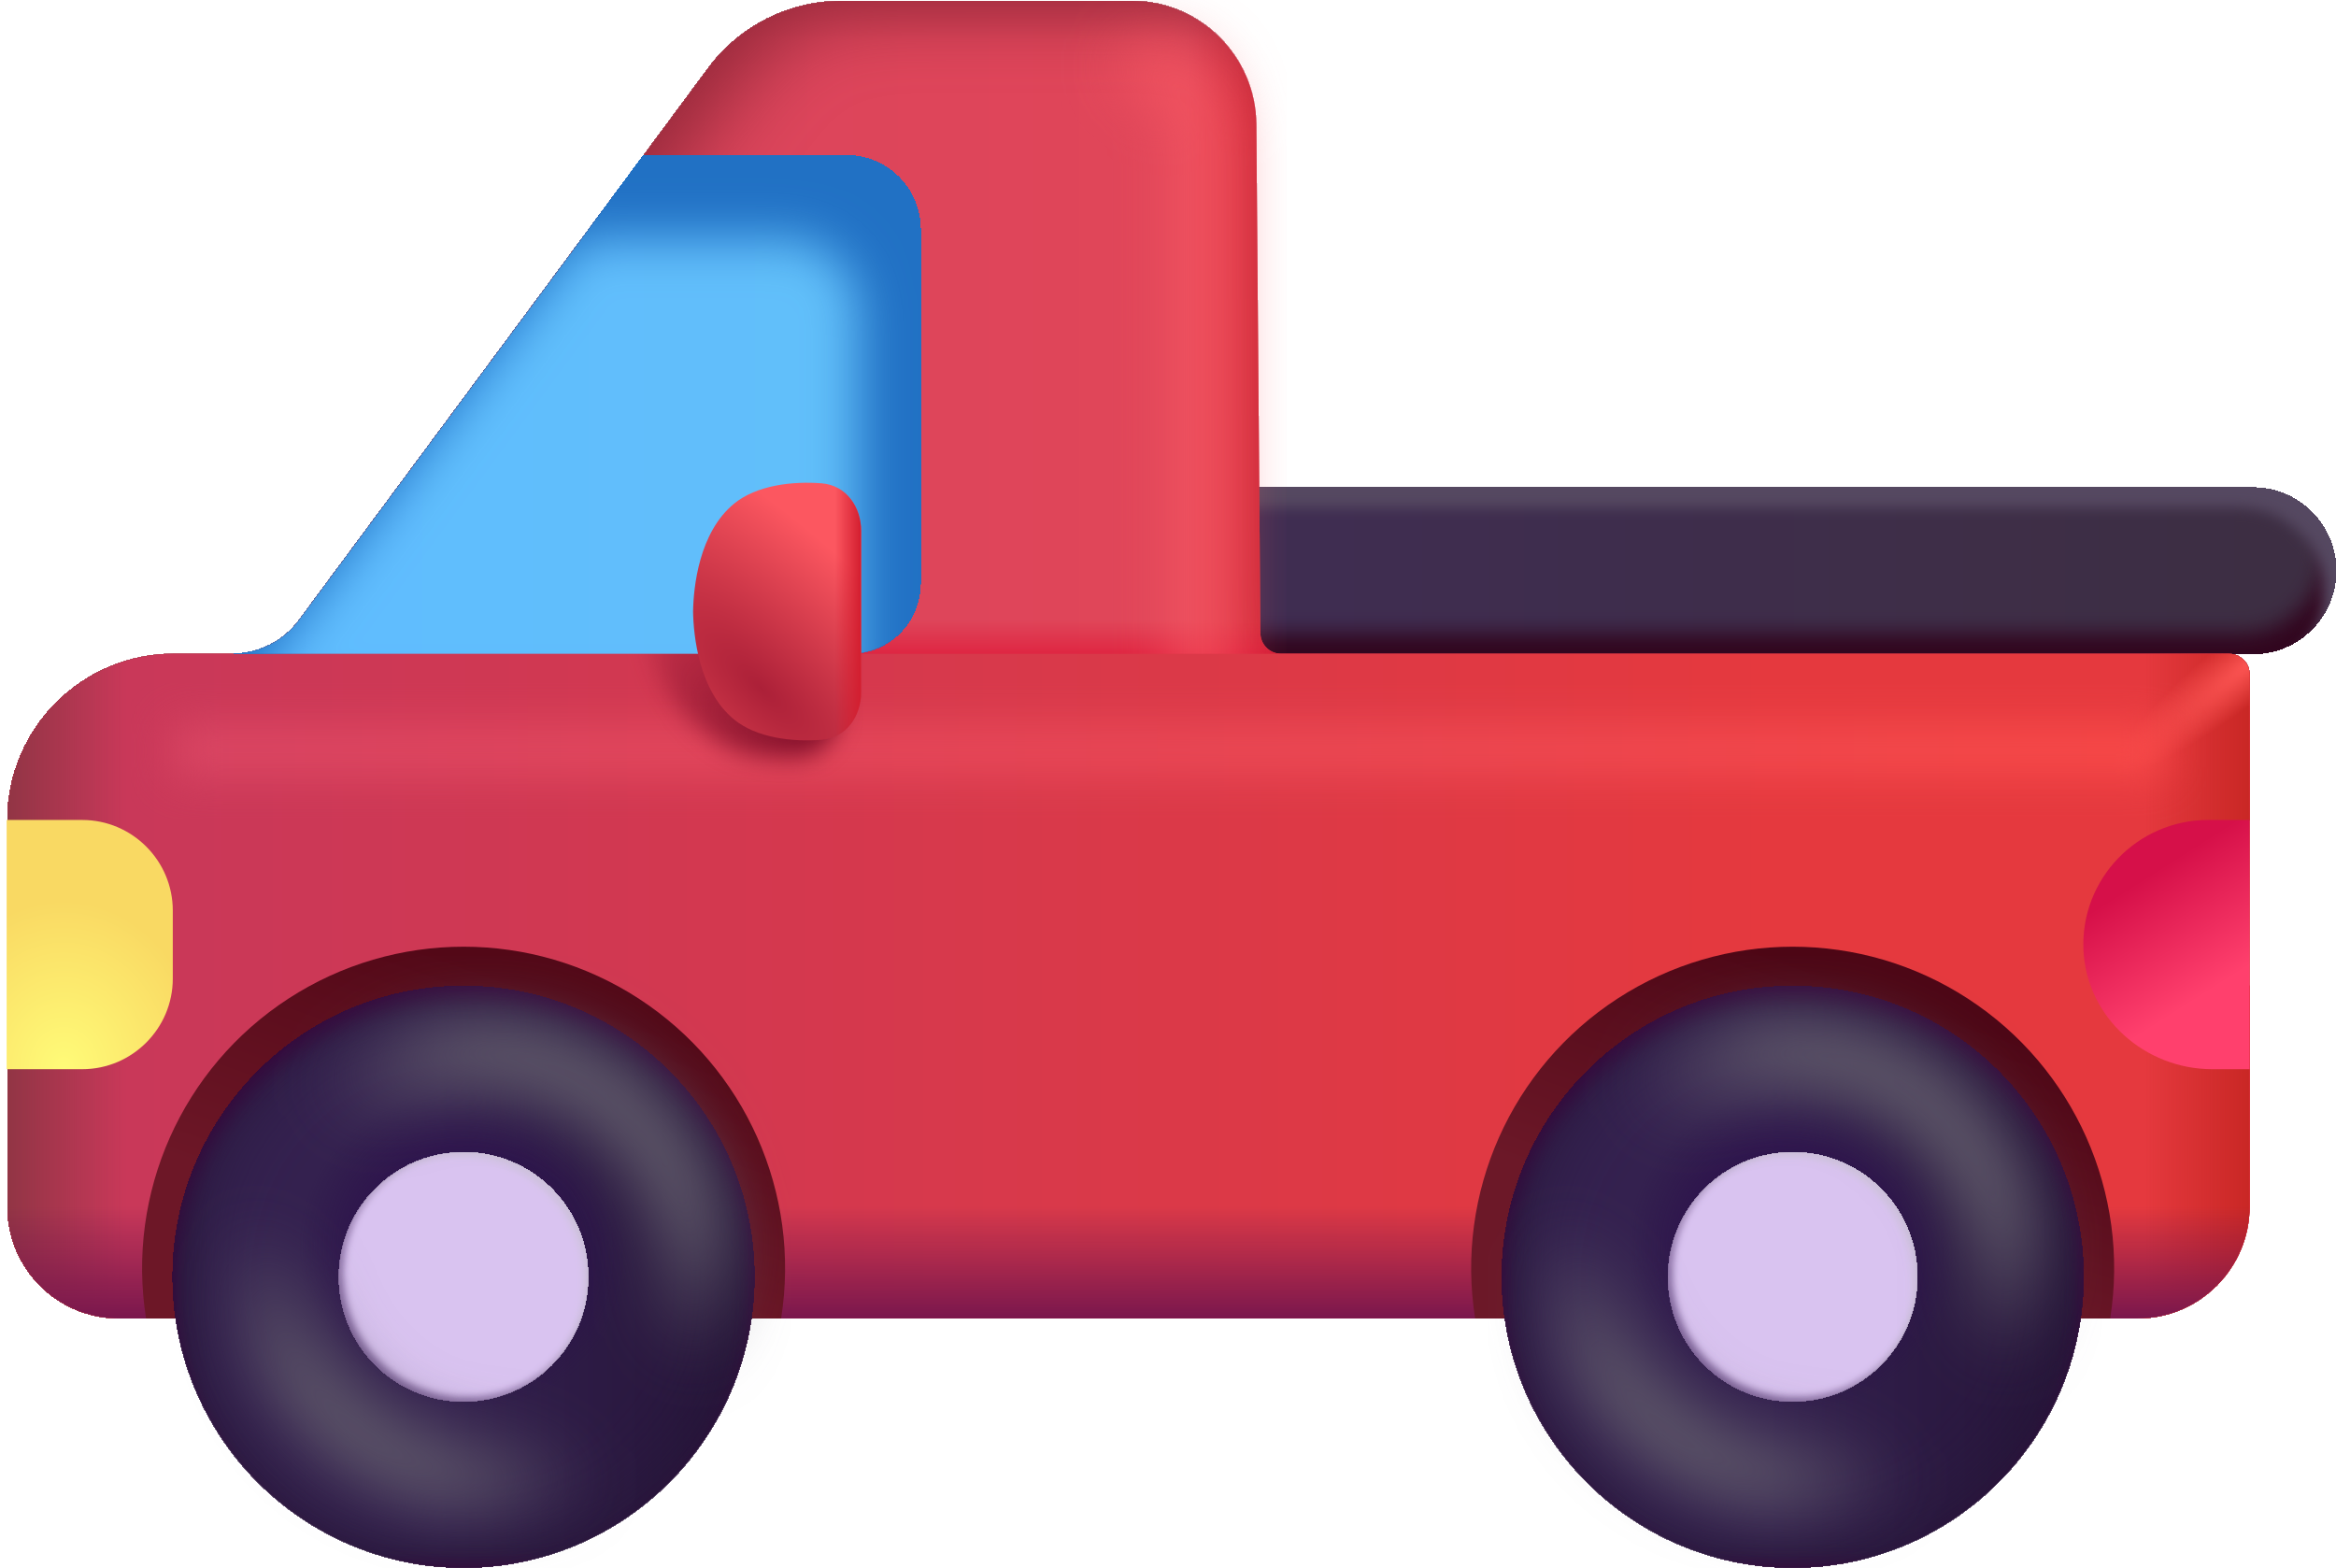
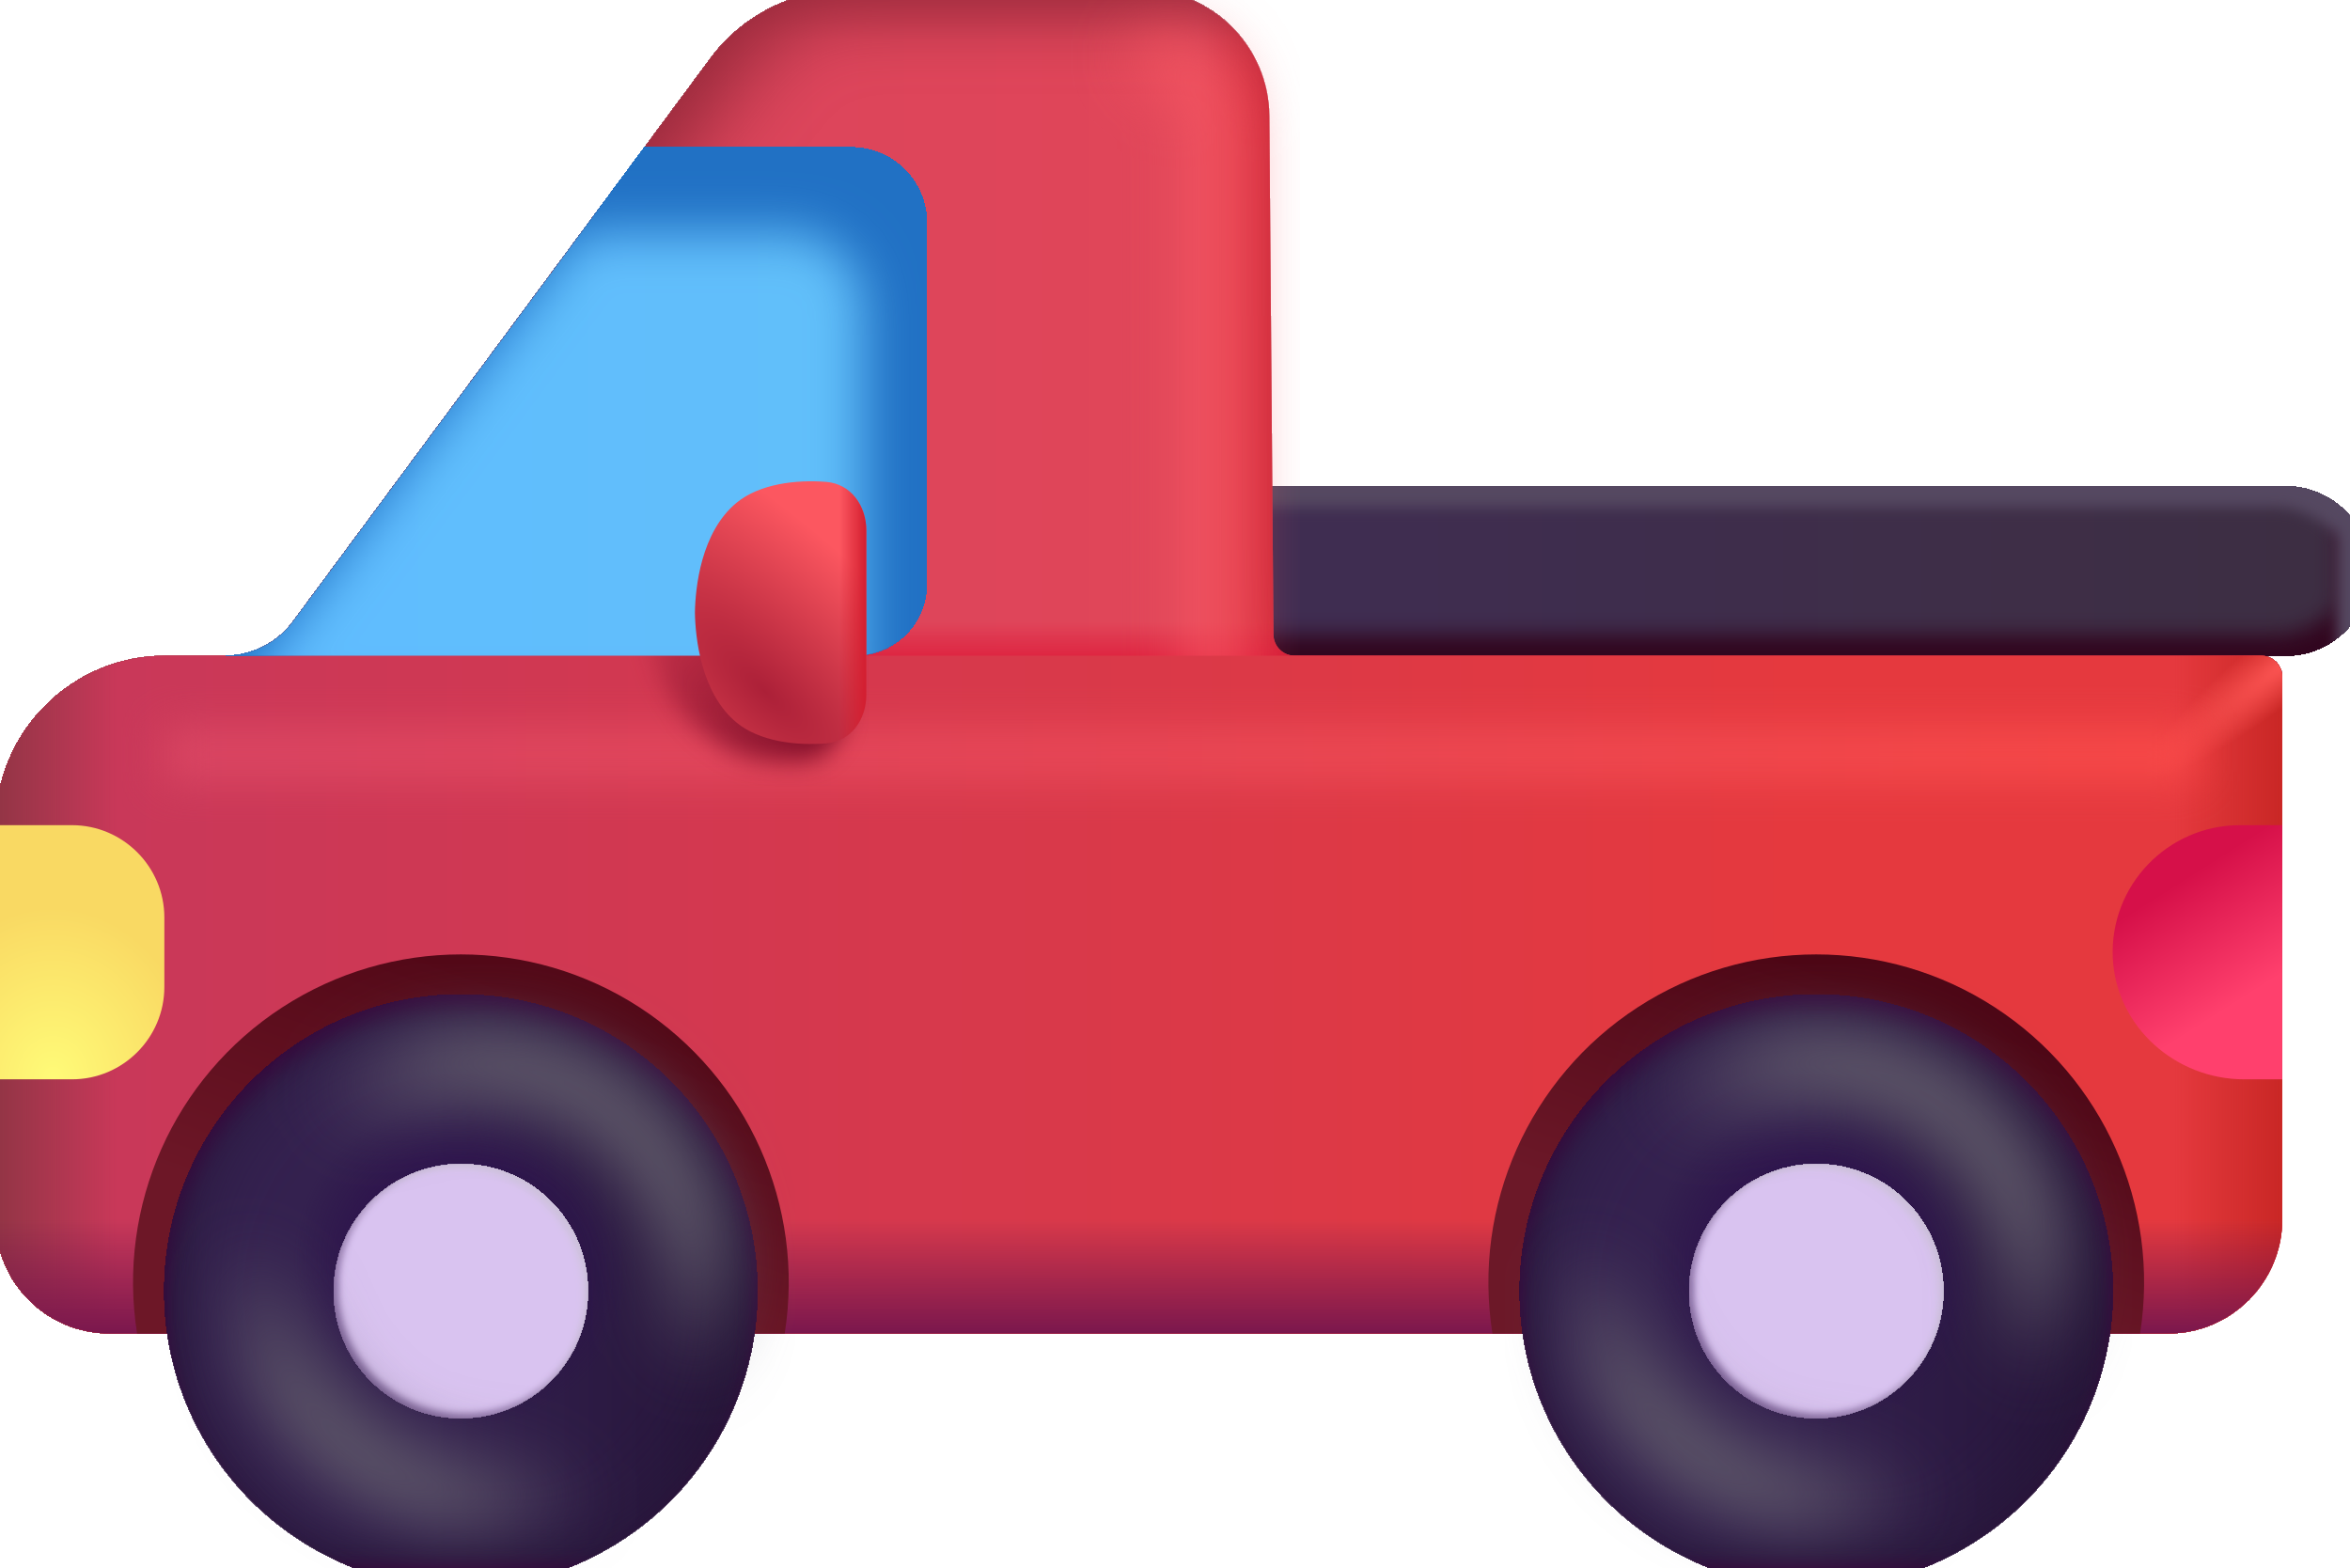
- <svg xmlns="http://www.w3.org/2000/svg" viewBox="1.88 11.13 28.12 18.87">
+ <svg xmlns="http://www.w3.org/2000/svg" viewBox="2.02 11.26 27.74 18.50">
  <g fill="none">
    <g filter="url(#pickup-i3p2dZV)">
      <path fill="url(#pickup-iPc8ioe)" d="M30 18c0 .55-.45 1-1 1H16.97v-2H29c.55 0 1 .45 1 1" />
    </g>
    <g filter="url(#pickup-iNCf9gb)">
      <path fill="url(#pickup-iotArmb)" d="M4.675 19a1 1 0 0 0 .804-.404l4.928-6.647a2 2 0 0 1 1.607-.808h3.49a1.5 1.5 0 0 1 1.499 1.488l.049 6.123a.25.25 0 0 0 .25.248H28.71a.25.25 0 0 1 .25.25V21l-1 1l1 1v2.65c0 .75-.61 1.35-1.35 1.35H3.32c-.75 0-1.35-.6-1.35-1.35V24l1.47-1.4L1.97 21c0-1.1.9-2 2-2z" />
      <path fill="url(#pickup-iUih2nb)" d="M4.675 19a1 1 0 0 0 .804-.404l4.928-6.647a2 2 0 0 1 1.607-.808h3.49a1.5 1.5 0 0 1 1.499 1.488l.049 6.123a.25.25 0 0 0 .25.248H28.71a.25.25 0 0 1 .25.25V21l-1 1l1 1v2.65c0 .75-.61 1.35-1.35 1.35H3.32c-.75 0-1.35-.6-1.35-1.35V24l1.47-1.4L1.97 21c0-1.1.9-2 2-2z" />
      <path fill="url(#pickup-iQlqJHc)" d="M4.675 19a1 1 0 0 0 .804-.404l4.928-6.647a2 2 0 0 1 1.607-.808h3.49a1.5 1.5 0 0 1 1.499 1.488l.049 6.123a.25.25 0 0 0 .25.248H28.71a.25.25 0 0 1 .25.25V21l-1 1l1 1v2.65c0 .75-.61 1.35-1.35 1.35H3.32c-.75 0-1.35-.6-1.35-1.35V24l1.47-1.4L1.97 21c0-1.1.9-2 2-2z" />
    </g>
    <g filter="url(#pickup-iSicPnc)">
      <path stroke="#F95963" stroke-linecap="round" stroke-width=".5" d="M15.666 11.936c.291-.014.694.242.694.892v7.237" />
    </g>
    <path fill="url(#pickup-i9csAZc)" d="M28.71 19a.25.25 0 0 1 .25.25v6.4c0 .75-.61 1.35-1.35 1.35H3.32c-.75 0-1.35-.6-1.35-1.35V21c0-1.1.9-2 2-2z" />
    <path fill="url(#pickup-i80Yy1c)" d="M28.71 19a.25.25 0 0 1 .25.25v6.4c0 .75-.61 1.35-1.35 1.35H3.32c-.75 0-1.35-.6-1.35-1.35V21c0-1.1.9-2 2-2z" />
    <path fill="url(#pickup-iQ8yRJe)" d="M28.71 19a.25.25 0 0 1 .25.25v6.4c0 .75-.61 1.35-1.35 1.35H3.32c-.75 0-1.35-.6-1.35-1.35V21c0-1.1.9-2 2-2z" />
    <path fill="url(#pickup-iTvqlNb)" d="M28.71 19a.25.25 0 0 1 .25.25v6.4c0 .75-.61 1.35-1.35 1.35H3.32c-.75 0-1.35-.6-1.35-1.35V21c0-1.1.9-2 2-2z" />
    <path fill="url(#pickup-igraYYb)" d="M28.71 19a.25.25 0 0 1 .25.25v6.4c0 .75-.61 1.35-1.35 1.35H3.32c-.75 0-1.35-.6-1.35-1.35V21c0-1.1.9-2 2-2z" />
    <path fill="url(#pickup-iJR72zc)" d="M3.637 27h7.646a3.87 3.87 0 1 0-7.645 0" />
    <g filter="url(#pickup-ijtzBkf)">
      <path fill="url(#pickup-iLGDaxd)" d="M3.96 19.854h23.999v.62H3.96z" />
    </g>
    <g filter="url(#pickup-idXaXBe)">
      <path fill="url(#pickup-iInJvWd)" d="M9.67 18.697c.006-.292.349-.95.77-1.297c.272-.225.704-.275 1.058-.246c.295.023.474.286.474.573v1.94c0 .287-.179.55-.474.573c-.354.029-.786-.021-1.058-.246c-.503-.327-.764-1.005-.77-1.297" />
    </g>
    <path fill="url(#pickup-iv8Hdsc)" d="M19.638 27h7.644a3.87 3.87 0 1 0-7.645 0" />
    <g filter="url(#pickup-iDHFfTb)">
      <path fill="url(#pickup-i7WQBOb)" d="M7.46 30a3.5 3.5 0 1 0 0-7a3.5 3.5 0 0 0 0 7" />
      <path fill="url(#pickup-iGZGQJc)" d="M7.46 30a3.5 3.5 0 1 0 0-7a3.5 3.5 0 0 0 0 7" />
    </g>
    <g filter="url(#pickup-iaSaCLd)">
      <path fill="#D9C3F0" d="M7.46 28a1.5 1.5 0 1 0 0-3a1.5 1.5 0 0 0 0 3" />
    </g>
    <g filter="url(#pickup-iW0Ifqp)">
      <path fill="url(#pickup-iVszdhe)" d="M23.46 30a3.5 3.5 0 1 0 0-7a3.5 3.5 0 0 0 0 7" />
      <path fill="url(#pickup-iG3RSFb)" d="M23.46 30a3.5 3.5 0 1 0 0-7a3.5 3.5 0 0 0 0 7" />
    </g>
    <g filter="url(#pickup-iPPpgEY)">
      <path fill="#D9C3F0" d="M23.46 28a1.5 1.5 0 1 0 0-3a1.5 1.5 0 0 0 0 3" />
    </g>
    <path fill="url(#pickup-ixTI4uQ)" d="M28.96 21h-.5c-.85 0-1.54.71-1.5 1.57c.04.81.74 1.43 1.55 1.43h.45z" />
    <path fill="url(#pickup-iSnD4be)" d="M2.87 24h-.91v-3h.91c.6 0 1.09.49 1.09 1.09v.82c0 .6-.49 1.09-1.09 1.09" />
    <g filter="url(#pickup-iYfMvze)">
      <circle cx="7.702" cy="26.335" r="2.521" stroke="url(#pickup-i6yXJ6c)" stroke-width=".85" />
    </g>
    <g filter="url(#pickup-ivgLC7d)">
      <circle cx="23.485" cy="26.335" r="2.521" stroke="url(#pickup-iIztIdd)" stroke-width=".85" />
    </g>
    <g filter="url(#pickup-ifXZZve)">
      <path fill="url(#pickup-i7N2ovc)" fill-rule="evenodd" d="M5.479 18.596a1 1 0 0 1-.804.404H12.1c.48 0 .86-.38.86-.86V13.9c0-.5-.4-.9-.9-.9H9.628z" clip-rule="evenodd" />
    </g>
    <path fill="url(#pickup-imgX7vu)" d="M10.223 18.491c.005-.292.07-.95.492-1.297c.272-.224.704-.274 1.058-.246c.295.024.473.286.473.573v1.94c0 .288-.178.55-.473.574c-.354.028-.786-.022-1.058-.246c-.422-.348-.487-1.005-.492-1.298" />
    <path fill="url(#pickup-iWgatyc)" d="M10.223 18.491c.005-.292.07-.95.492-1.297c.272-.224.704-.274 1.058-.246c.295.024.473.286.473.573v1.94c0 .288-.178.55-.473.574c-.354.028-.786-.022-1.058-.246c-.422-.348-.487-1.005-.492-1.298" />
    <defs>
      <linearGradient id="pickup-iPc8ioe" x1="29.997" x2="16.963" y1="18.002" y2="18.002" gradientUnits="userSpaceOnUse">
        <stop stop-color="#3D2E42" />
        <stop offset="1" stop-color="#3F2D52" />
      </linearGradient>
      <linearGradient id="pickup-iotArmb" x1="6.71" x2="17.585" y1="17.25" y2="17.25" gradientUnits="userSpaceOnUse">
        <stop stop-color="#D8445D" />
        <stop offset="1" stop-color="#E24658" />
      </linearGradient>
      <linearGradient id="pickup-iUih2nb" x1="17.272" x2="16.162" y1="17.476" y2="17.476" gradientUnits="userSpaceOnUse">
        <stop stop-color="#D82533" />
        <stop offset="1" stop-color="#D82533" stop-opacity="0" />
      </linearGradient>
      <linearGradient id="pickup-iQlqJHc" x1="14.54" x2="14.54" y1="19.162" y2="18.597" gradientUnits="userSpaceOnUse">
        <stop stop-color="#DF1A39" />
        <stop offset="1" stop-color="#DF1A39" stop-opacity="0" />
      </linearGradient>
      <linearGradient id="pickup-i9csAZc" x1="1.963" x2="23.317" y1="23.002" y2="23.002" gradientUnits="userSpaceOnUse">
        <stop stop-color="#C7385B" />
        <stop offset="1" stop-color="#E5393E" />
      </linearGradient>
      <linearGradient id="pickup-i80Yy1c" x1="28.96" x2="27.686" y1="22.313" y2="22.313" gradientUnits="userSpaceOnUse">
        <stop stop-color="#C92725" />
        <stop offset="1" stop-color="#C92725" stop-opacity="0" />
      </linearGradient>
      <linearGradient id="pickup-iQ8yRJe" x1="1.97" x2="3.408" y1="24.017" y2="24.017" gradientUnits="userSpaceOnUse">
        <stop stop-color="#923545" />
        <stop offset="1" stop-color="#923545" stop-opacity="0" />
      </linearGradient>
      <linearGradient id="pickup-iTvqlNb" x1="16.725" x2="16.725" y1="27" y2="25.645" gradientUnits="userSpaceOnUse">
        <stop stop-color="#7A174D" />
        <stop offset="1" stop-color="#7A174D" stop-opacity="0" />
      </linearGradient>
      <linearGradient id="pickup-iJR72zc" x1="8.21" x2="7.085" y1="22.938" y2="26.156" gradientUnits="userSpaceOnUse">
        <stop stop-color="#530817" />
        <stop offset="1" stop-color="#6D1727" />
      </linearGradient>
      <linearGradient id="pickup-iLGDaxd" x1="4.253" x2="28.2" y1="20.475" y2="20.475" gradientUnits="userSpaceOnUse">
        <stop stop-color="#DB4663" />
        <stop offset="1" stop-color="#F94947" />
      </linearGradient>
      <linearGradient id="pickup-iInJvWd" x1="11.576" x2="9.413" y1="20.248" y2="18.222" gradientUnits="userSpaceOnUse">
        <stop stop-color="#7F0D28" />
        <stop offset="1" stop-color="#7F0D28" stop-opacity="0" />
      </linearGradient>
      <linearGradient id="pickup-iv8Hdsc" x1="24.21" x2="23.085" y1="22.938" y2="26.156" gradientUnits="userSpaceOnUse">
        <stop stop-color="#4D0615" />
        <stop offset="1" stop-color="#6C1828" />
      </linearGradient>
      <linearGradient id="pickup-i7WQBOb" x1="5.846" x2="11.103" y1="25.62" y2="25.62" gradientUnits="userSpaceOnUse">
        <stop offset=".239" stop-color="#34214F" />
        <stop offset="1" stop-color="#241337" />
      </linearGradient>
      <linearGradient id="pickup-iVszdhe" x1="21.846" x2="27.103" y1="25.62" y2="25.62" gradientUnits="userSpaceOnUse">
        <stop offset=".239" stop-color="#34214F" />
        <stop offset="1" stop-color="#241337" />
      </linearGradient>
      <linearGradient id="pickup-ixTI4uQ" x1="28.482" x2="27.296" y1="23.057" y2="21.191" gradientUnits="userSpaceOnUse">
        <stop stop-color="#FF406D" />
        <stop offset=".709" stop-color="#D61049" />
      </linearGradient>
      <linearGradient id="pickup-i6yXJ6c" x1="9.076" x2="6.013" y1="24.334" y2="28.564" gradientUnits="userSpaceOnUse">
        <stop offset=".083" stop-color="#615B6B" />
        <stop offset=".391" stop-color="#615B6B" stop-opacity="0" />
        <stop offset=".692" stop-color="#615B6B" stop-opacity="0" />
        <stop offset=".935" stop-color="#615B6B" />
      </linearGradient>
      <linearGradient id="pickup-iIztIdd" x1="24.859" x2="21.796" y1="24.334" y2="28.564" gradientUnits="userSpaceOnUse">
        <stop offset=".083" stop-color="#615B6B" />
        <stop offset=".391" stop-color="#615B6B" stop-opacity="0" />
        <stop offset=".692" stop-color="#615B6B" stop-opacity="0" />
        <stop offset=".935" stop-color="#615B6B" />
      </linearGradient>
      <linearGradient id="pickup-i7N2ovc" x1="4.963" x2="12.963" y1="16.002" y2="16.002" gradientUnits="userSpaceOnUse">
        <stop stop-color="#60BDFF" />
        <stop offset="1" stop-color="#61BFF9" />
      </linearGradient>
      <linearGradient id="pickup-iWgatyc" x1="11.93" x2="12.246" y1="18.735" y2="18.735" gradientUnits="userSpaceOnUse">
        <stop stop-color="#D31D2F" stop-opacity="0" />
        <stop offset="1" stop-color="#D31D2F" />
      </linearGradient>
      <filter id="pickup-i3p2dZV" width="13.18" height="2.4" x="16.82" y="16.75" color-interpolation-filters="sRGB" filterUnits="userSpaceOnUse">
        <feFlood flood-opacity="0" result="BackgroundImageFix" />
        <feBlend in="SourceGraphic" in2="BackgroundImageFix" result="shape" />
        <feColorMatrix in="SourceAlpha" result="hardAlpha" values="0 0 0 0 0 0 0 0 0 0 0 0 0 0 0 0 0 0 127 0" />
        <feOffset dx="-.15" dy="-.25" />
        <feGaussianBlur stdDeviation=".125" />
        <feComposite in2="hardAlpha" k2="-1" k3="1" operator="arithmetic" />
        <feColorMatrix values="0 0 0 0 0.192 0 0 0 0 0.02 0 0 0 0 0.118 0 0 0 1 0" />
        <feBlend in2="shape" result="effect1_innerShadow_18_10719" />
        <feColorMatrix in="SourceAlpha" result="hardAlpha" values="0 0 0 0 0 0 0 0 0 0 0 0 0 0 0 0 0 0 127 0" />
        <feOffset dx="-.15" dy=".25" />
        <feGaussianBlur stdDeviation=".075" />
        <feComposite in2="hardAlpha" k2="-1" k3="1" operator="arithmetic" />
        <feColorMatrix values="0 0 0 0 0.333 0 0 0 0 0.283 0 0 0 0 0.379 0 0 0 1 0" />
        <feBlend in2="effect1_innerShadow_18_10719" result="effect2_innerShadow_18_10719" />
      </filter>
      <filter id="pickup-iNCf9gb" width="27.49" height="15.859" x="1.97" y="11.141" color-interpolation-filters="sRGB" filterUnits="userSpaceOnUse">
        <feFlood flood-opacity="0" result="BackgroundImageFix" />
        <feBlend in="SourceGraphic" in2="BackgroundImageFix" result="shape" />
        <feColorMatrix in="SourceAlpha" result="hardAlpha" values="0 0 0 0 0 0 0 0 0 0 0 0 0 0 0 0 0 0 127 0" />
        <feOffset dx=".5" />
        <feGaussianBlur stdDeviation=".5" />
        <feComposite in2="hardAlpha" k2="-1" k3="1" operator="arithmetic" />
        <feColorMatrix values="0 0 0 0 0.584 0 0 0 0 0.157 0 0 0 0 0.227 0 0 0 1 0" />
        <feBlend in2="shape" result="effect1_innerShadow_18_10719" />
      </filter>
      <filter id="pickup-iSicPnc" width="2.694" height="10.13" x="14.666" y="10.935" color-interpolation-filters="sRGB" filterUnits="userSpaceOnUse">
        <feFlood flood-opacity="0" result="BackgroundImageFix" />
        <feBlend in="SourceGraphic" in2="BackgroundImageFix" result="shape" />
        <feGaussianBlur result="effect1_foregroundBlur_18_10719" stdDeviation=".375" />
      </filter>
      <filter id="pickup-ijtzBkf" width="24.999" height="1.62" x="3.46" y="19.354" color-interpolation-filters="sRGB" filterUnits="userSpaceOnUse">
        <feFlood flood-opacity="0" result="BackgroundImageFix" />
        <feBlend in="SourceGraphic" in2="BackgroundImageFix" result="shape" />
        <feGaussianBlur result="effect1_foregroundBlur_18_10719" stdDeviation=".25" />
      </filter>
      <filter id="pickup-idXaXBe" width="2.901" height="3.701" x="9.371" y="16.846" color-interpolation-filters="sRGB" filterUnits="userSpaceOnUse">
        <feFlood flood-opacity="0" result="BackgroundImageFix" />
        <feBlend in="SourceGraphic" in2="BackgroundImageFix" result="shape" />
        <feGaussianBlur result="effect1_foregroundBlur_18_10719" stdDeviation=".15" />
      </filter>
      <filter id="pickup-iDHFfTb" width="7" height="7.15" x="3.96" y="23" color-interpolation-filters="sRGB" filterUnits="userSpaceOnUse">
        <feFlood flood-opacity="0" result="BackgroundImageFix" />
        <feBlend in="SourceGraphic" in2="BackgroundImageFix" result="shape" />
        <feColorMatrix in="SourceAlpha" result="hardAlpha" values="0 0 0 0 0 0 0 0 0 0 0 0 0 0 0 0 0 0 127 0" />
        <feOffset />
        <feGaussianBlur stdDeviation=".5" />
        <feComposite in2="hardAlpha" k2="-1" k3="1" operator="arithmetic" />
        <feColorMatrix values="0 0 0 0 0.145 0 0 0 0 0.082 0 0 0 0 0.216 0 0 0 1 0" />
        <feBlend in2="shape" result="effect1_innerShadow_18_10719" />
        <feColorMatrix in="SourceAlpha" result="hardAlpha" values="0 0 0 0 0 0 0 0 0 0 0 0 0 0 0 0 0 0 127 0" />
        <feOffset dy=".15" />
        <feGaussianBlur stdDeviation=".125" />
        <feComposite in2="hardAlpha" k2="-1" k3="1" operator="arithmetic" />
        <feColorMatrix values="0 0 0 0 0.208 0 0 0 0 0.031 0 0 0 0 0.235 0 0 0 1 0" />
        <feBlend in2="effect1_innerShadow_18_10719" result="effect2_innerShadow_18_10719" />
      </filter>
      <filter id="pickup-iaSaCLd" width="3.1" height="3.1" x="5.91" y="24.95" color-interpolation-filters="sRGB" filterUnits="userSpaceOnUse">
        <feFlood flood-opacity="0" result="BackgroundImageFix" />
        <feBlend in="SourceGraphic" in2="BackgroundImageFix" result="shape" />
        <feColorMatrix in="SourceAlpha" result="hardAlpha" values="0 0 0 0 0 0 0 0 0 0 0 0 0 0 0 0 0 0 127 0" />
        <feOffset dx=".05" dy="-.05" />
        <feGaussianBlur stdDeviation=".05" />
        <feComposite in2="hardAlpha" k2="-1" k3="1" operator="arithmetic" />
        <feColorMatrix values="0 0 0 0 0.478 0 0 0 0 0.365 0 0 0 0 0.584 0 0 0 1 0" />
        <feBlend in2="shape" result="effect1_innerShadow_18_10719" />
        <feColorMatrix in="SourceAlpha" result="hardAlpha" values="0 0 0 0 0 0 0 0 0 0 0 0 0 0 0 0 0 0 127 0" />
        <feOffset dx="-.05" dy=".05" />
        <feGaussianBlur stdDeviation=".05" />
        <feComposite in2="hardAlpha" k2="-1" k3="1" operator="arithmetic" />
        <feColorMatrix values="0 0 0 0 0.808 0 0 0 0 0.765 0 0 0 0 0.859 0 0 0 1 0" />
        <feBlend in2="effect1_innerShadow_18_10719" result="effect2_innerShadow_18_10719" />
      </filter>
      <filter id="pickup-iW0Ifqp" width="7" height="7.15" x="19.96" y="23" color-interpolation-filters="sRGB" filterUnits="userSpaceOnUse">
        <feFlood flood-opacity="0" result="BackgroundImageFix" />
        <feBlend in="SourceGraphic" in2="BackgroundImageFix" result="shape" />
        <feColorMatrix in="SourceAlpha" result="hardAlpha" values="0 0 0 0 0 0 0 0 0 0 0 0 0 0 0 0 0 0 127 0" />
        <feOffset />
        <feGaussianBlur stdDeviation=".5" />
        <feComposite in2="hardAlpha" k2="-1" k3="1" operator="arithmetic" />
        <feColorMatrix values="0 0 0 0 0.145 0 0 0 0 0.082 0 0 0 0 0.216 0 0 0 1 0" />
        <feBlend in2="shape" result="effect1_innerShadow_18_10719" />
        <feColorMatrix in="SourceAlpha" result="hardAlpha" values="0 0 0 0 0 0 0 0 0 0 0 0 0 0 0 0 0 0 127 0" />
        <feOffset dy=".15" />
        <feGaussianBlur stdDeviation=".125" />
        <feComposite in2="hardAlpha" k2="-1" k3="1" operator="arithmetic" />
        <feColorMatrix values="0 0 0 0 0.208 0 0 0 0 0.031 0 0 0 0 0.235 0 0 0 1 0" />
        <feBlend in2="effect1_innerShadow_18_10719" result="effect2_innerShadow_18_10719" />
      </filter>
      <filter id="pickup-iPPpgEY" width="3.1" height="3.1" x="21.91" y="24.95" color-interpolation-filters="sRGB" filterUnits="userSpaceOnUse">
        <feFlood flood-opacity="0" result="BackgroundImageFix" />
        <feBlend in="SourceGraphic" in2="BackgroundImageFix" result="shape" />
        <feColorMatrix in="SourceAlpha" result="hardAlpha" values="0 0 0 0 0 0 0 0 0 0 0 0 0 0 0 0 0 0 127 0" />
        <feOffset dx=".05" dy="-.05" />
        <feGaussianBlur stdDeviation=".05" />
        <feComposite in2="hardAlpha" k2="-1" k3="1" operator="arithmetic" />
        <feColorMatrix values="0 0 0 0 0.478 0 0 0 0 0.365 0 0 0 0 0.584 0 0 0 1 0" />
        <feBlend in2="shape" result="effect1_innerShadow_18_10719" />
        <feColorMatrix in="SourceAlpha" result="hardAlpha" values="0 0 0 0 0 0 0 0 0 0 0 0 0 0 0 0 0 0 127 0" />
        <feOffset dx="-.05" dy=".05" />
        <feGaussianBlur stdDeviation=".05" />
        <feComposite in2="hardAlpha" k2="-1" k3="1" operator="arithmetic" />
        <feColorMatrix values="0 0 0 0 0.808 0 0 0 0 0.765 0 0 0 0 0.859 0 0 0 1 0" />
        <feBlend in2="effect1_innerShadow_18_10719" result="effect2_innerShadow_18_10719" />
      </filter>
      <filter id="pickup-iYfMvze" width="7.392" height="7.392" x="4.006" y="22.639" color-interpolation-filters="sRGB" filterUnits="userSpaceOnUse">
        <feFlood flood-opacity="0" result="BackgroundImageFix" />
        <feBlend in="SourceGraphic" in2="BackgroundImageFix" result="shape" />
        <feGaussianBlur result="effect1_foregroundBlur_18_10719" stdDeviation=".375" />
      </filter>
      <filter id="pickup-ivgLC7d" width="7.392" height="7.392" x="19.789" y="22.639" color-interpolation-filters="sRGB" filterUnits="userSpaceOnUse">
        <feFlood flood-opacity="0" result="BackgroundImageFix" />
        <feBlend in="SourceGraphic" in2="BackgroundImageFix" result="shape" />
        <feGaussianBlur result="effect1_foregroundBlur_18_10719" stdDeviation=".375" />
      </filter>
      <filter id="pickup-ifXZZve" width="8.885" height="6.6" x="4.075" y="13" color-interpolation-filters="sRGB" filterUnits="userSpaceOnUse">
        <feFlood flood-opacity="0" result="BackgroundImageFix" />
        <feBlend in="SourceGraphic" in2="BackgroundImageFix" result="shape" />
        <feColorMatrix in="SourceAlpha" result="hardAlpha" values="0 0 0 0 0 0 0 0 0 0 0 0 0 0 0 0 0 0 127 0" />
        <feOffset dx="-.75" dy="1" />
        <feGaussianBlur stdDeviation=".3" />
        <feComposite in2="hardAlpha" k2="-1" k3="1" operator="arithmetic" />
        <feColorMatrix values="0 0 0 0 0.129 0 0 0 0 0.443 0 0 0 0 0.769 0 0 0 1 0" />
        <feBlend in2="shape" result="effect1_innerShadow_18_10719" />
      </filter>
      <radialGradient id="pickup-igraYYb" cx="0" cy="0" r="1" gradientTransform="matrix(-1.79604 1.4331 -.25344 -.31763 29.102 19)" gradientUnits="userSpaceOnUse">
        <stop stop-color="#FF5755" />
        <stop offset="1" stop-color="#FF5755" stop-opacity="0" />
      </radialGradient>
      <radialGradient id="pickup-iGZGQJc" cx="0" cy="0" r="1" gradientTransform="matrix(.79083 -1.73826 1.81555 .826 7.46 26.187)" gradientUnits="userSpaceOnUse">
        <stop offset=".523" stop-color="#2D114D" />
        <stop offset="1" stop-color="#2B1249" stop-opacity="0" />
      </radialGradient>
      <radialGradient id="pickup-iG3RSFb" cx="0" cy="0" r="1" gradientTransform="matrix(.79083 -1.73826 1.81555 .826 23.46 26.187)" gradientUnits="userSpaceOnUse">
        <stop offset=".523" stop-color="#2D114D" />
        <stop offset="1" stop-color="#2B1249" stop-opacity="0" />
      </radialGradient>
      <radialGradient id="pickup-iSnD4be" cx="0" cy="0" r="1" gradientTransform="matrix(0 -2.68752 2.25 0 2.647 24)" gradientUnits="userSpaceOnUse">
        <stop stop-color="#FFFB78" />
        <stop offset=".756" stop-color="#F9D963" />
      </radialGradient>
      <radialGradient id="pickup-imgX7vu" cx="0" cy="0" r="1" gradientTransform="matrix(1.25 -1.30468 3.4823 3.33637 11.052 19.425)" gradientUnits="userSpaceOnUse">
        <stop stop-color="#AC2038" />
        <stop offset="1" stop-color="#FC5760" />
      </radialGradient>
    </defs>
  </g>
</svg>
